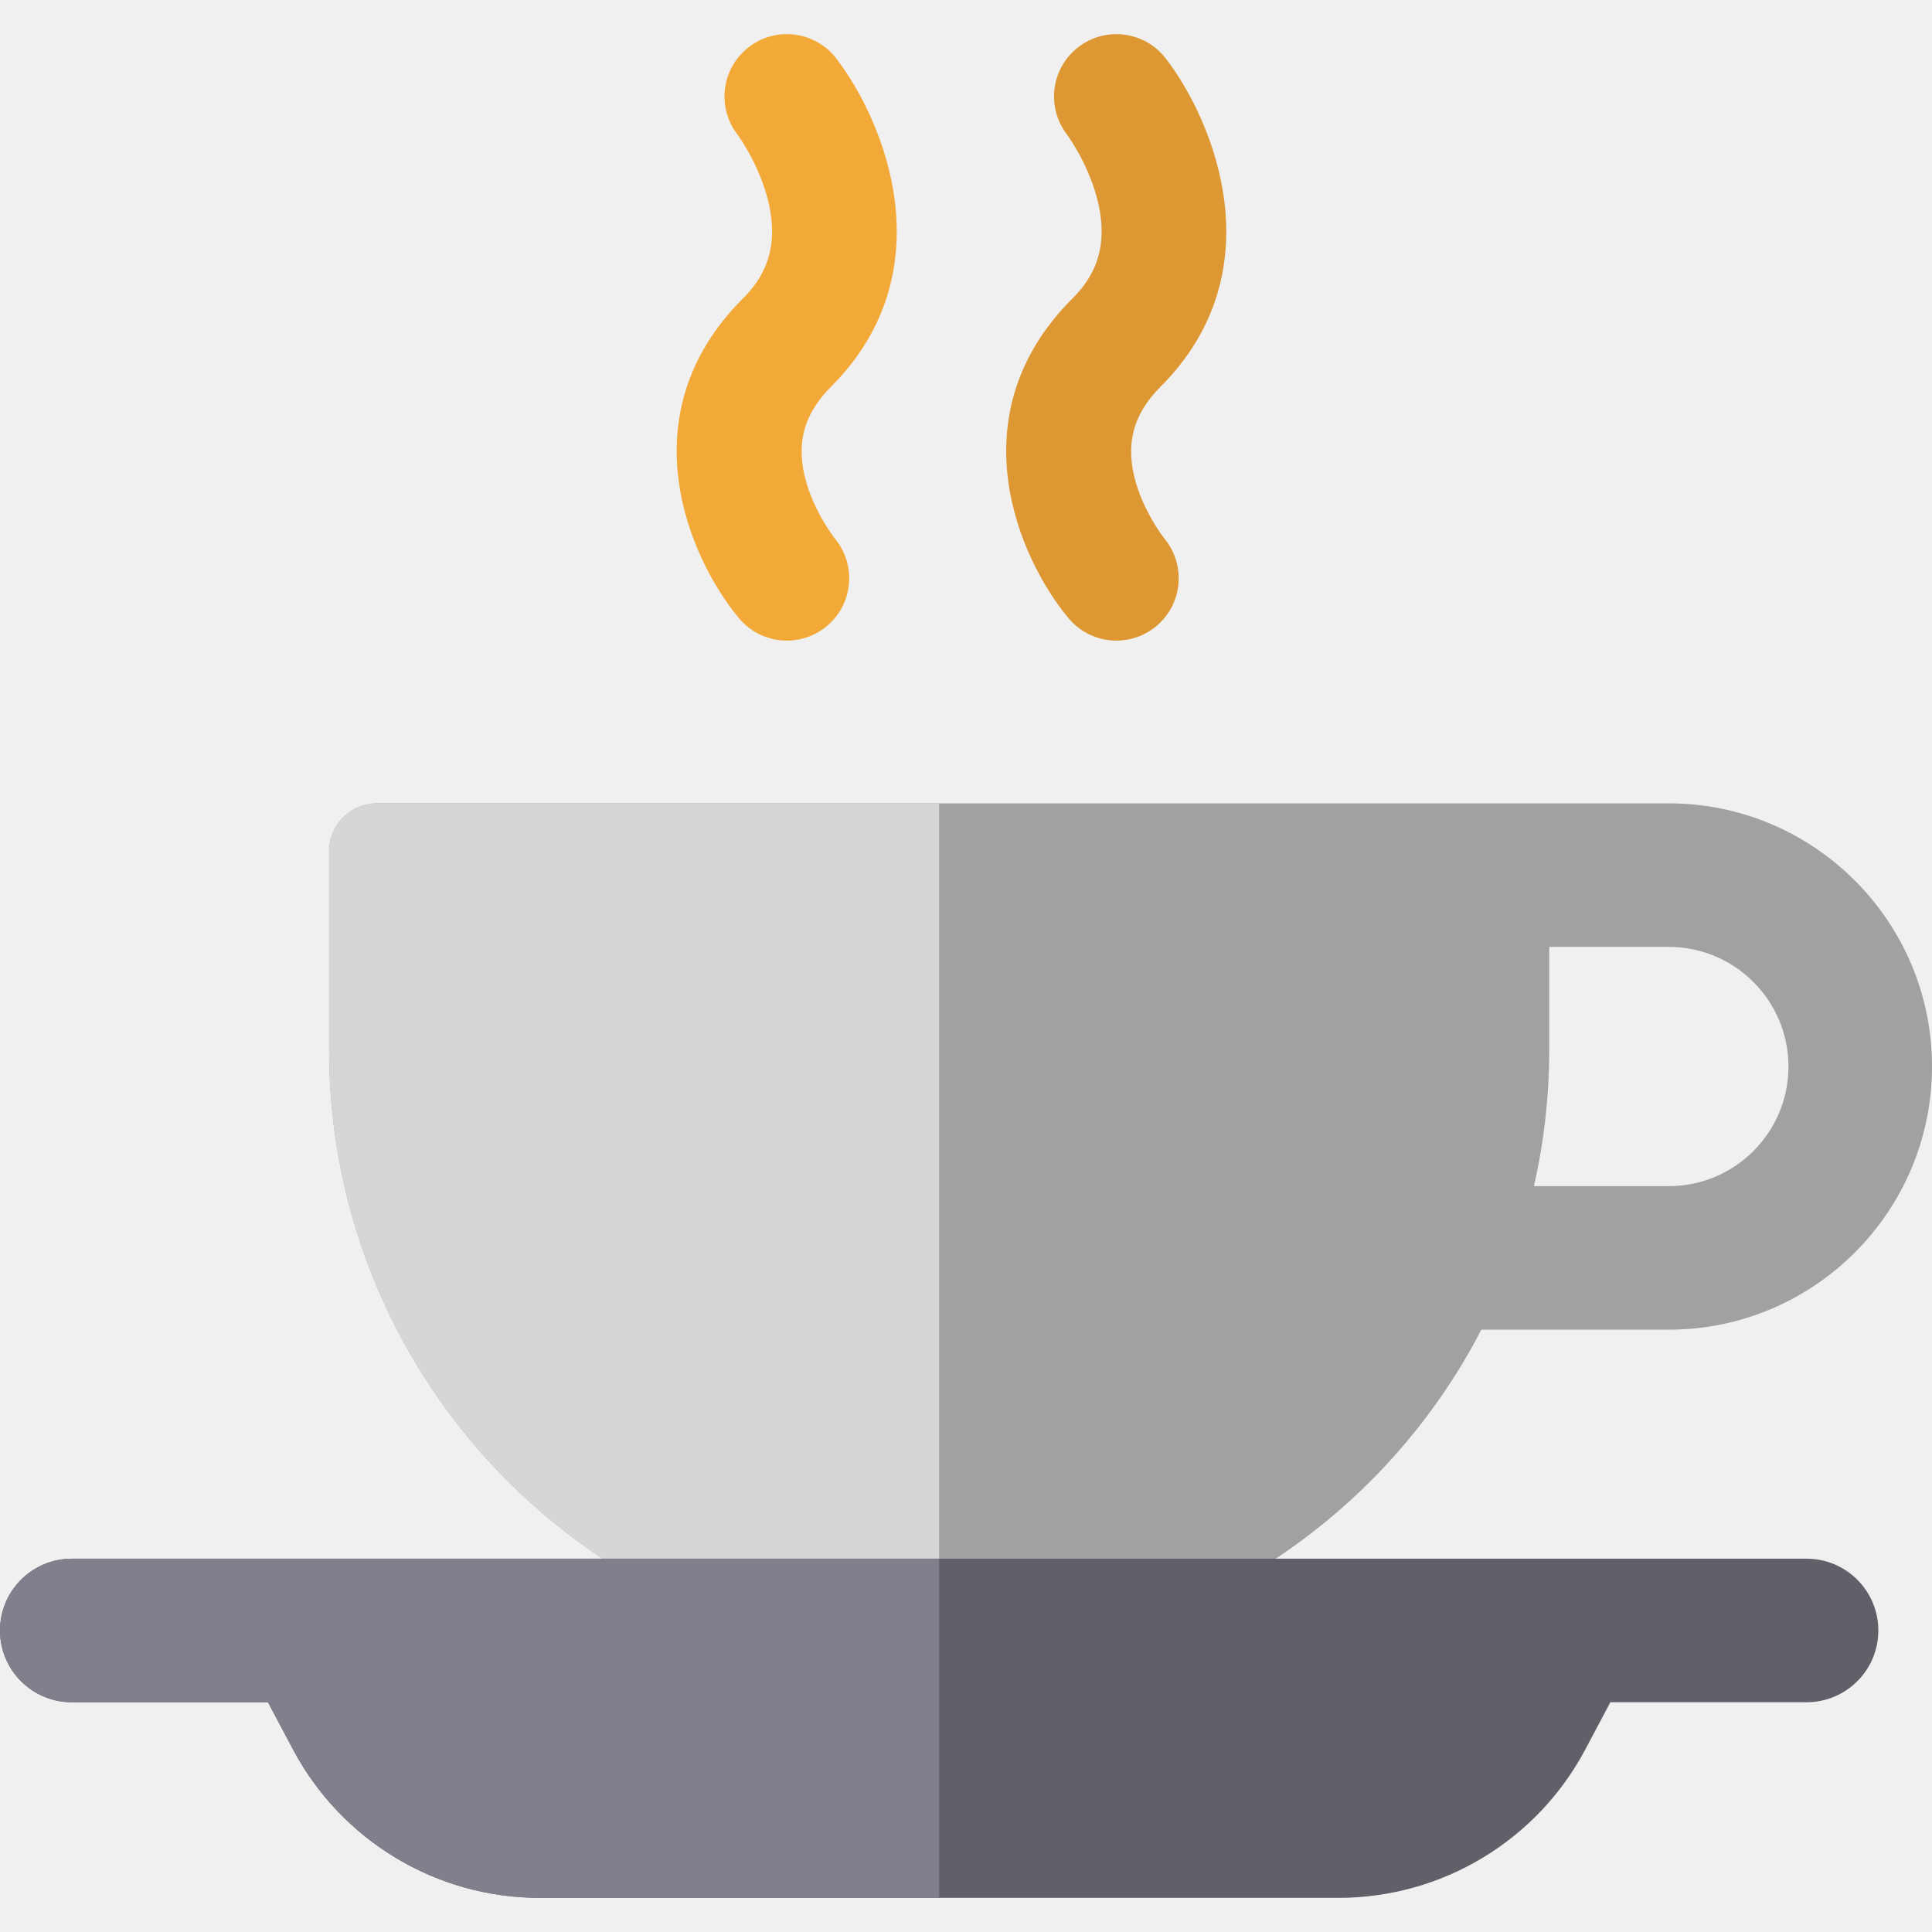
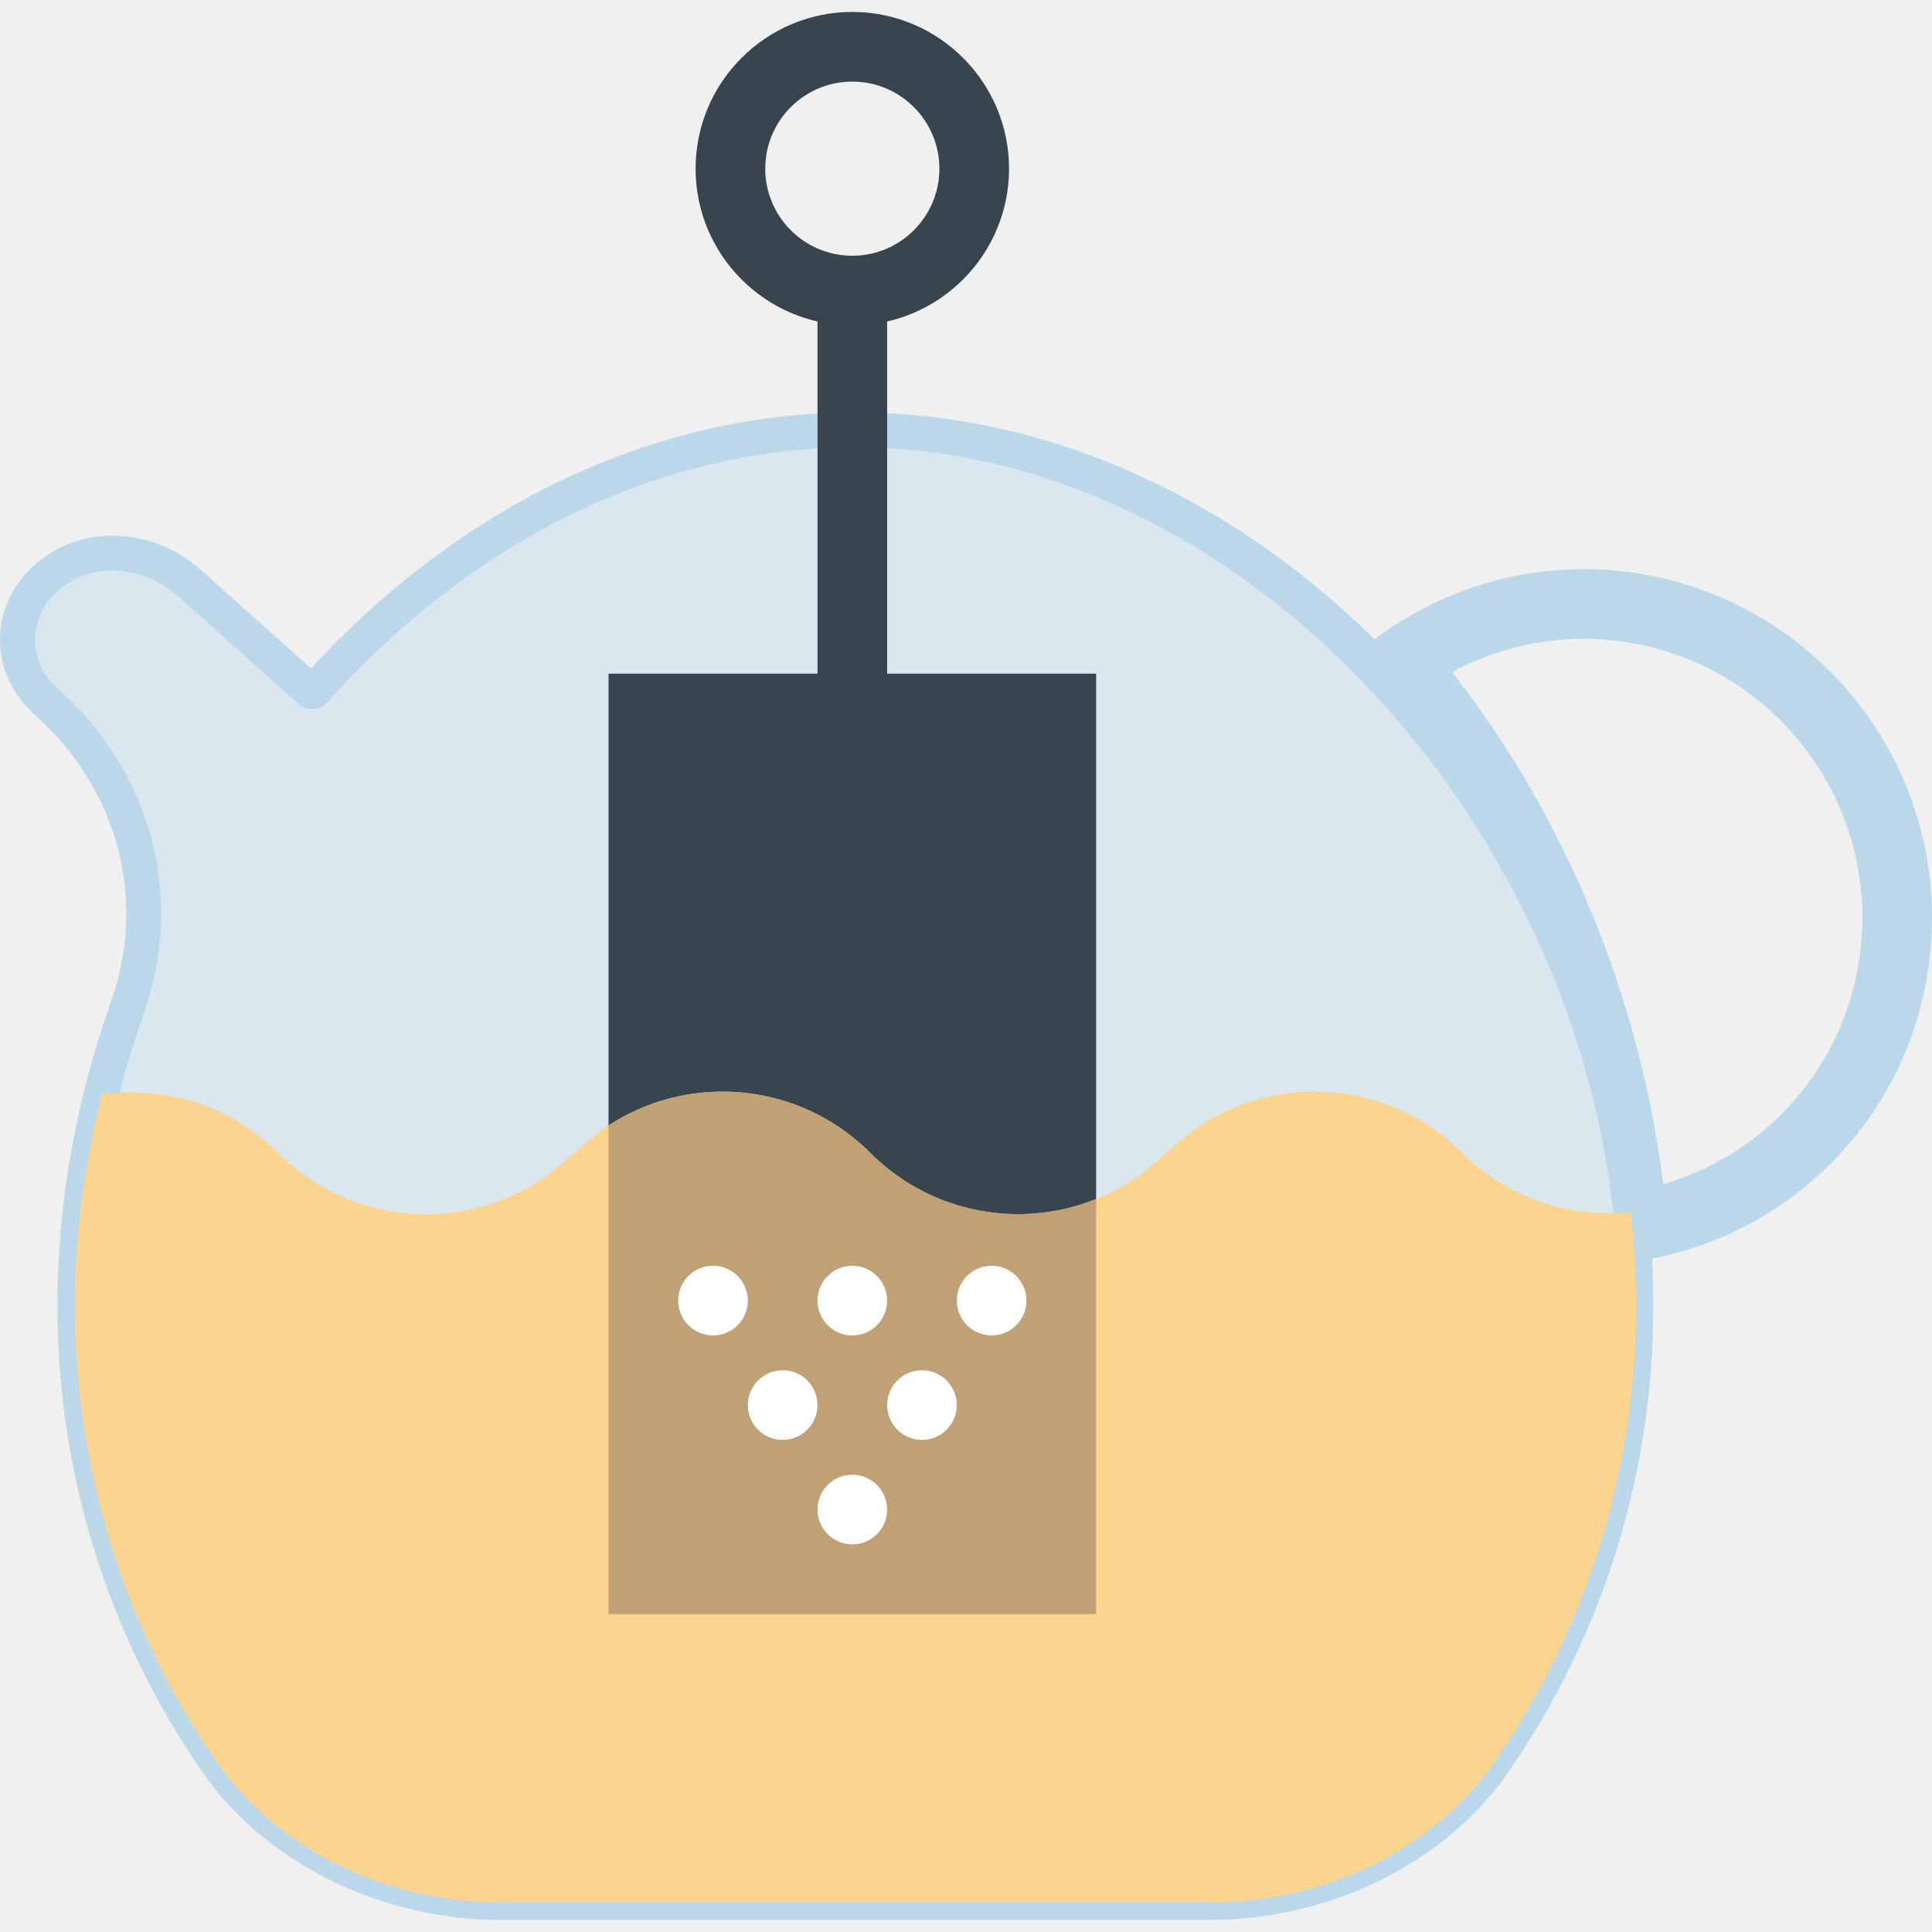
- <svg xmlns="http://www.w3.org/2000/svg" version="1.1" id="Layer_1" x="0px" y="0px" viewBox="0 0 512 512" style="enable-background:new 0 0 512 512;" xml:space="preserve">
-   <path style="fill:#A1A1A1;" d="M442.26,212.899h-31.7h-19.02H99.901c-7.003,0-12.68,5.677-12.68,12.68v52.622  c0,89.287,72.382,161.67,161.67,161.67l0,0c62.548,0,116.794-35.523,143.678-87.492h49.692c38.455,0,69.74-31.285,69.74-69.74  S480.715,212.899,442.26,212.899z M442.26,314.339h-35.759c2.653-11.62,4.059-23.714,4.059-36.138v-27.262h31.7  c17.479,0,31.7,14.221,31.7,31.7C473.96,300.119,459.739,314.339,442.26,314.339z" />
-   <path style="fill:#D6D6D6;" d="M99.901,212.899h148.99v226.972l0,0c-89.287,0-161.67-72.382-161.67-161.67v-52.622  C87.221,218.576,92.897,212.899,99.901,212.899z" />
-   <path style="fill:#625F69;" d="M478.759,413.072H19.02c-10.504,0-19.02,8.516-19.02,19.02c0,10.504,8.516,19.02,19.02,19.02h51.996  l6.632,12.499c12.845,24.209,38.01,39.343,65.415,39.343h105.827h105.827c27.405,0,52.57-15.135,65.415-39.343l6.632-12.499h51.996  c10.504,0,19.02-8.516,19.02-19.02S489.264,413.072,478.759,413.072z" />
-   <path style="fill:#827E8C;" d="M248.89,413.072H19.02c-10.504,0-19.02,8.516-19.02,19.02c0,10.504,8.516,19.02,19.02,19.02h51.996  l6.632,12.499c12.845,24.209,38.01,39.343,65.415,39.343h105.827v-51.842v-38.04H248.89z" />
-   <path style="fill:#F3A938;" d="M208.53,169.767c-4.735,0-9.433-2.024-12.7-5.944c-13.154-15.785-29.872-53.799,1.011-84.679  c4.687-4.687,10.45-12.601,6.403-27.164c-2.569-9.253-7.765-16.271-7.816-16.338c-5.564-7.233-4.21-17.604,3.022-23.168  s17.604-4.21,23.168,3.023c12.873,16.734,29.144,56.456-1.413,87.013c-7.367,7.367-9.424,15.472-6.472,25.507  c2.429,8.258,7.433,14.597,7.482,14.656c5.84,7.009,4.894,17.426-2.116,23.268C216.01,168.512,212.259,169.767,208.53,169.767z" />
-   <path style="fill:#DE9833;" d="M295.856,169.767c-4.735,0-9.433-2.024-12.7-5.944c-13.154-15.785-29.872-53.799,1.011-84.679  c4.687-4.687,10.45-12.601,6.403-27.164c-2.569-9.253-7.765-16.271-7.816-16.338c-5.564-7.233-4.21-17.604,3.022-23.168  c7.233-5.564,17.605-4.21,23.168,3.023c12.873,16.734,29.144,56.456-1.413,87.013c-7.367,7.367-9.424,15.472-6.472,25.507  c2.428,8.258,7.433,14.597,7.481,14.656c5.84,7.009,4.894,17.426-2.116,23.268C303.336,168.512,299.585,169.767,295.856,169.767z" />
+ <svg xmlns="http://www.w3.org/2000/svg" version="1.1" id="Capa_1" x="0px" y="0px" viewBox="0 0 55.472 55.472" style="enable-background:new 0 0 55.472 55.472;" xml:space="preserve">
+   <g>
+     <path style="fill:#BBD7EA;" d="M45.968,36.377l-0.089-1.071c-0.478-5.729-2.825-11.41-6.439-15.589l-0.713-0.823l0.881-0.641   c1.722-1.249,3.749-1.91,5.864-1.91c5.514,0,10,4.486,10,10c0,4.949-3.55,9.1-8.441,9.868L45.968,36.377z M41.689,19.301   c3.238,4.1,5.403,9.348,6.065,14.702c3.369-0.988,5.718-4.06,5.718-7.66c0-4.411-3.589-8-8-8   C44.14,18.343,42.85,18.671,41.689,19.301z" />
+     <g>
+       <path style="fill:#DAE7EF;" d="M24.561,12.343c-6.025,0-11.49,2.97-15.518,7.471c-0.039,0.043-0.11,0.047-0.153,0.008L5.402,16.71    c-0.934-0.834-2.412-1.106-3.54-0.492c-1.612,0.877-1.794,2.803-0.545,3.917l0,0c2.578,2.301,3.439,5.687,2.34,8.79    c-0.973,2.746-1.508,5.65-1.508,8.56c0,4.864,1.498,9.365,4.042,13.065c1.751,2.547,4.884,4.078,8.233,4.078h20.274    c3.349,0,6.482-1.53,8.233-4.078c2.544-3.701,4.042-8.201,4.042-13.065C46.972,24.862,36.938,12.343,24.561,12.343z" />
+       <path style="fill:#BBD7EA;" d="M34.697,55.129H14.424c-3.512,0-6.824-1.646-8.646-4.295C3.077,46.905,1.65,42.289,1.65,37.485    c0-2.915,0.517-5.851,1.536-8.727c1.044-2.945,0.201-6.106-2.201-8.25c-0.721-0.643-1.072-1.538-0.966-2.458    c0.109-0.948,0.694-1.775,1.604-2.271c1.273-0.692,2.965-0.464,4.112,0.558l3.197,2.854c4.366-4.741,9.902-7.349,15.628-7.349    c12.205,0,22.911,11.982,22.911,25.643c0,4.805-1.428,9.42-4.13,13.349C41.521,53.483,38.208,55.129,34.697,55.129z M3.226,16.385    c-0.396,0-0.786,0.089-1.124,0.273c-0.621,0.338-1.019,0.887-1.09,1.508c-0.068,0.592,0.164,1.174,0.639,1.597    c2.711,2.419,3.66,5.994,2.479,9.33c-0.981,2.769-1.479,5.592-1.479,8.393c0,4.601,1.367,9.021,3.953,12.782    c1.638,2.382,4.635,3.861,7.821,3.861h20.273c3.187,0,6.183-1.479,7.82-3.861c2.587-3.761,3.954-8.181,3.954-12.782    c0-12.897-10.443-24.643-21.911-24.643c-5.552,0-10.93,2.595-15.145,7.305c-0.229,0.25-0.61,0.271-0.859,0.049l-3.487-3.113    C4.557,16.626,3.88,16.385,3.226,16.385z" />
+     </g>
+     <path style="fill:#38454F;" d="M24.472,9.343c-2.481,0-4.5-2.019-4.5-4.5s2.019-4.5,4.5-4.5s4.5,2.019,4.5,4.5   S26.953,9.343,24.472,9.343z M24.472,2.343c-1.379,0-2.5,1.121-2.5,2.5s1.121,2.5,2.5,2.5s2.5-1.121,2.5-2.5   S25.851,2.343,24.472,2.343z" />
+     <rect x="17.472" y="19.343" style="fill:#38454F;" width="14" height="27" />
+     <path style="fill:#38454F;" d="M24.472,20.343c-0.553,0-1-0.447-1-1V9.196c0-0.553,0.447-1,1-1s1,0.447,1,1v10.146   C25.472,19.896,25.025,20.343,24.472,20.343z" />
+     <path style="fill:#FBD490;" d="M41.987,33.102c-2.345-2.345-6.14-2.345-8.485,0h-0.029c-2.345,2.345-6.14,2.345-8.485,0   c-2.345-2.345-6.14-2.345-8.485,0h-0.029c-2.345,2.345-6.14,2.345-8.485,0c-1.383-1.383-3.269-1.928-5.066-1.68   c-0.494,1.984-0.771,4.021-0.771,6.064c0,4.864,1.498,9.365,4.042,13.065c1.751,2.547,4.884,4.078,8.233,4.078h20.274   c3.349,0,6.482-1.53,8.233-4.078c2.544-3.701,4.042-8.201,4.042-13.065c0-0.896-0.056-1.791-0.154-2.682   C45.092,34.974,43.31,34.425,41.987,33.102z" />
+     <path style="fill:#BFA175;" d="M31.472,34.425c-2.164,0.872-4.73,0.432-6.485-1.323c-2.044-2.044-5.188-2.303-7.515-0.785v14.026   h14V34.425z" />
+     <circle style="fill:#FFFFFF;" cx="24.472" cy="43.343" r="1" />
+     <circle style="fill:#FFFFFF;" cx="28.472" cy="37.343" r="1" />
+     <circle style="fill:#FFFFFF;" cx="20.472" cy="37.343" r="1" />
+     <circle style="fill:#FFFFFF;" cx="24.472" cy="37.343" r="1" />
+     <circle style="fill:#FFFFFF;" cx="26.472" cy="40.343" r="1" />
+     <circle style="fill:#FFFFFF;" cx="22.472" cy="40.343" r="1" />
+   </g>
  <g>
</g>
  <g>
</g>
  <g>
</g>
  <g>
</g>
  <g>
</g>
  <g>
</g>
  <g>
</g>
  <g>
</g>
  <g>
</g>
  <g>
</g>
  <g>
</g>
  <g>
</g>
  <g>
</g>
  <g>
</g>
  <g>
</g>
</svg>
